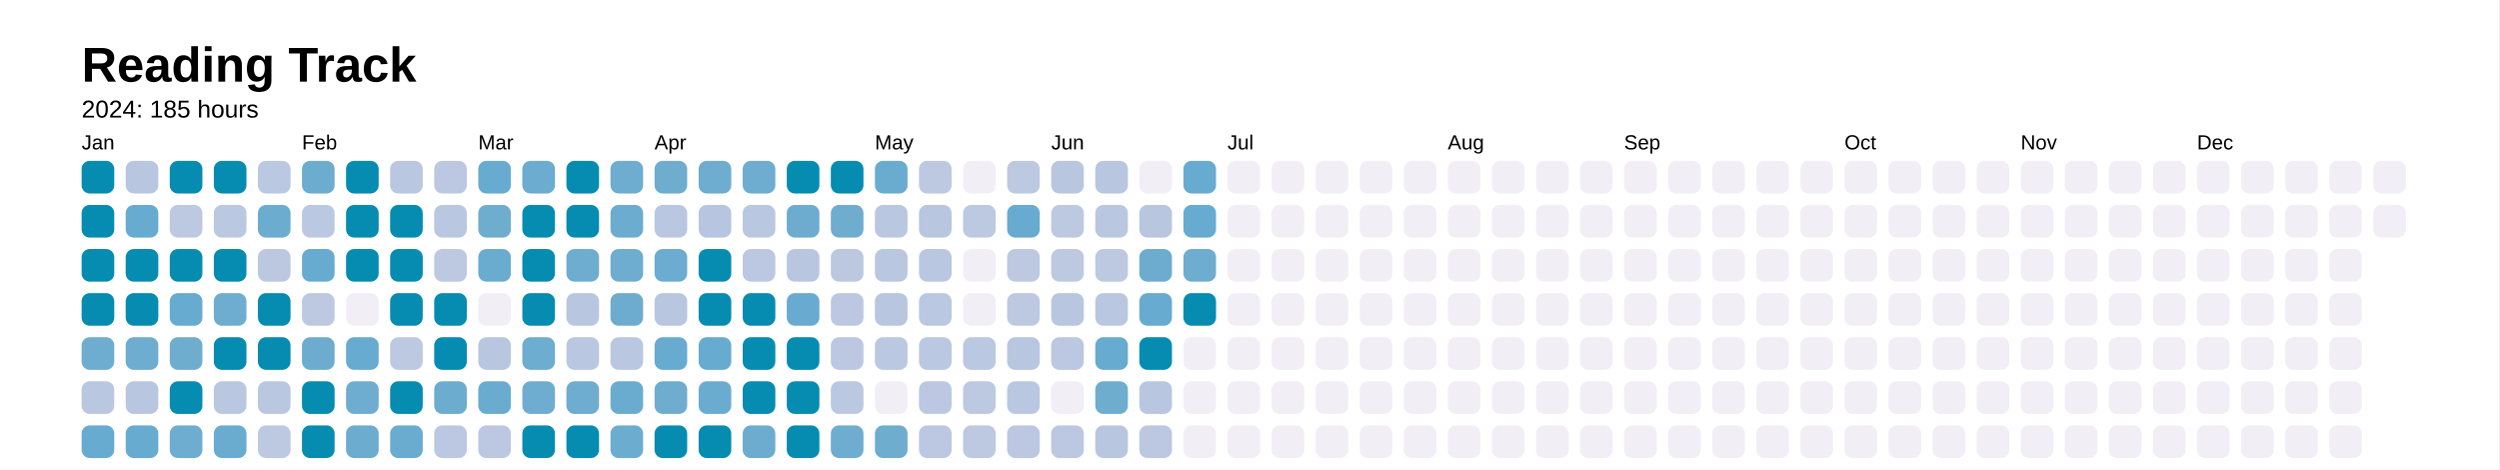
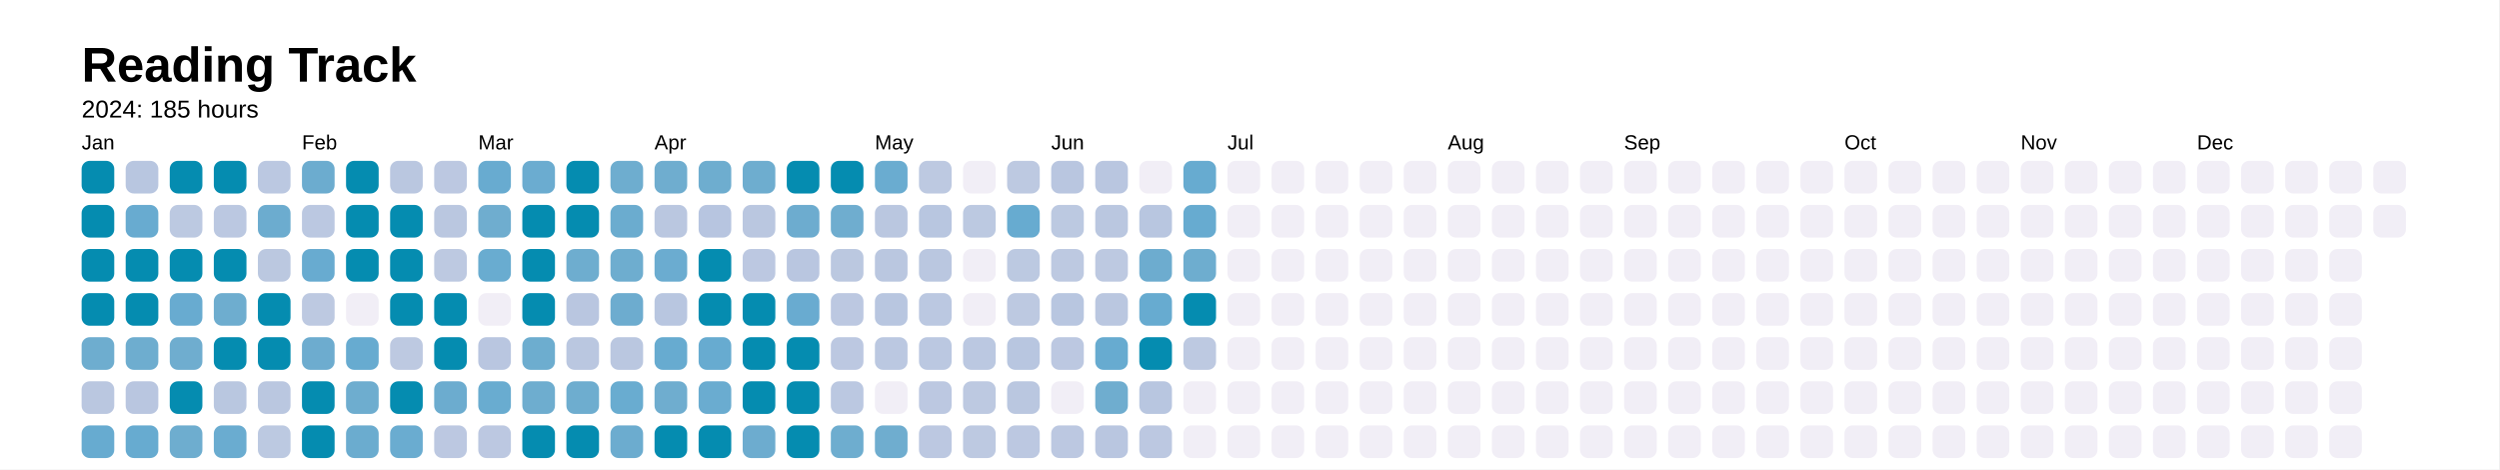
<svg xmlns="http://www.w3.org/2000/svg" baseProfile="full" height="57.5mm" version="1.1" viewBox="0,0,306.2,57.5" width="306.2mm">
  <defs />
  <rect fill="#FFFFFF" height="57.5" width="306.2" x="0" y="0" />
  <text fill="#000000" style="font-size:6px; font-family:Arial; font-weight:bold;" x="10" y="10">Reading Track</text>
  <text fill="#000000" style="font-size:3px; font-family:Arial;" x="10" y="14.4">2024: 185 hours</text>
  <text fill="#000000" style="font-size:2.5px; font-family:Arial" x="10" y="18.3">Jan</text>
  <rect fill="#058cb0" height="4" rx="1" ry="1" width="4" x="10" y="19.7" />
  <rect fill="#058cb0" height="4" rx="1" ry="1" width="4" x="10" y="25.1" />
  <rect fill="#058cb0" height="4" rx="1" ry="1" width="4" x="10" y="30.5" />
  <rect fill="#058cb0" height="4" rx="1" ry="1" width="4" x="10" y="35.9" />
  <rect fill="#6eadcf" height="4" rx="1" ry="1" width="4" x="10" y="41.3" />
  <rect fill="#bac7e0" height="4" rx="1" ry="1" width="4" x="10" y="46.7" />
  <rect fill="#67abd0" height="4" rx="1" ry="1" width="4" x="10" y="52.1" />
  <rect fill="#b8c6e0" height="4" rx="1" ry="1" width="4" x="15.4" y="19.7" />
  <rect fill="#68abd0" height="4" rx="1" ry="1" width="4" x="15.4" y="25.1" />
  <rect fill="#058cb0" height="4" rx="1" ry="1" width="4" x="15.4" y="30.5" />
  <rect fill="#058cb0" height="4" rx="1" ry="1" width="4" x="15.4" y="35.9" />
  <rect fill="#6eadcf" height="4" rx="1" ry="1" width="4" x="15.4" y="41.3" />
  <rect fill="#b9c6e0" height="4" rx="1" ry="1" width="4" x="15.4" y="46.7" />
  <rect fill="#67abd0" height="4" rx="1" ry="1" width="4" x="15.4" y="52.1" />
  <rect fill="#058cb0" height="4" rx="1" ry="1" width="4" x="20.8" y="19.7" />
  <rect fill="#bcc9e1" height="4" rx="1" ry="1" width="4" x="20.8" y="25.1" />
  <rect fill="#058cb0" height="4" rx="1" ry="1" width="4" x="20.8" y="30.5" />
  <rect fill="#68abd0" height="4" rx="1" ry="1" width="4" x="20.8" y="35.9" />
  <rect fill="#6fadcf" height="4" rx="1" ry="1" width="4" x="20.8" y="41.3" />
  <rect fill="#058cb0" height="4" rx="1" ry="1" width="4" x="20.8" y="46.7" />
  <rect fill="#6eadcf" height="4" rx="1" ry="1" width="4" x="20.8" y="52.1" />
  <rect fill="#058cb0" height="4" rx="1" ry="1" width="4" x="26.2" y="19.7" />
  <rect fill="#bbc8e1" height="4" rx="1" ry="1" width="4" x="26.2" y="25.1" />
  <rect fill="#058cb0" height="4" rx="1" ry="1" width="4" x="26.2" y="30.5" />
  <rect fill="#6eadcf" height="4" rx="1" ry="1" width="4" x="26.2" y="35.9" />
  <rect fill="#058cb0" height="4" rx="1" ry="1" width="4" x="26.2" y="41.3" />
  <rect fill="#b9c7e0" height="4" rx="1" ry="1" width="4" x="26.2" y="46.7" />
  <rect fill="#6aacd0" height="4" rx="1" ry="1" width="4" x="26.2" y="52.1" />
  <rect fill="#bbc8e1" height="4" rx="1" ry="1" width="4" x="31.6" y="19.7" />
  <rect fill="#6caccf" height="4" rx="1" ry="1" width="4" x="31.6" y="25.1" />
  <rect fill="#bbc8e0" height="4" rx="1" ry="1" width="4" x="31.6" y="30.5" />
  <rect fill="#058cb0" height="4" rx="1" ry="1" width="4" x="31.6" y="35.9" />
  <rect fill="#058cb0" height="4" rx="1" ry="1" width="4" x="31.6" y="41.3" />
  <rect fill="#bac7e0" height="4" rx="1" ry="1" width="4" x="31.6" y="46.7" />
  <rect fill="#bcc9e1" height="4" rx="1" ry="1" width="4" x="31.6" y="52.1" />
  <text fill="#000000" style="font-size:2.5px; font-family:Arial" x="37.0" y="18.3">Feb</text>
  <rect fill="#6caccf" height="4" rx="1" ry="1" width="4" x="37.0" y="19.7" />
  <rect fill="#bbc8e1" height="4" rx="1" ry="1" width="4" x="37.0" y="25.1" />
  <rect fill="#68abd0" height="4" rx="1" ry="1" width="4" x="37.0" y="30.5" />
  <rect fill="#bdc9e1" height="4" rx="1" ry="1" width="4" x="37.0" y="35.9" />
  <rect fill="#6daccf" height="4" rx="1" ry="1" width="4" x="37.0" y="41.3" />
  <rect fill="#058cb0" height="4" rx="1" ry="1" width="4" x="37.0" y="46.7" />
  <rect fill="#058cb0" height="4" rx="1" ry="1" width="4" x="37.0" y="52.1" />
  <rect fill="#058cb0" height="4" rx="1" ry="1" width="4" x="42.4" y="19.7" />
  <rect fill="#058cb0" height="4" rx="1" ry="1" width="4" x="42.4" y="25.1" />
  <rect fill="#058cb0" height="4" rx="1" ry="1" width="4" x="42.4" y="30.5" />
  <rect fill="#f1eef6" height="4" rx="1" ry="1" width="4" x="42.4" y="35.9" />
  <rect fill="#67abd0" height="4" rx="1" ry="1" width="4" x="42.4" y="41.3" />
  <rect fill="#6eadcf" height="4" rx="1" ry="1" width="4" x="42.4" y="46.7" />
  <rect fill="#6baccf" height="4" rx="1" ry="1" width="4" x="42.4" y="52.1" />
  <rect fill="#bac7e0" height="4" rx="1" ry="1" width="4" x="47.8" y="19.7" />
  <rect fill="#058cb0" height="4" rx="1" ry="1" width="4" x="47.8" y="25.1" />
  <rect fill="#058cb0" height="4" rx="1" ry="1" width="4" x="47.8" y="30.5" />
  <rect fill="#058cb0" height="4" rx="1" ry="1" width="4" x="47.8" y="35.9" />
  <rect fill="#bdc9e1" height="4" rx="1" ry="1" width="4" x="47.8" y="41.3" />
  <rect fill="#058cb0" height="4" rx="1" ry="1" width="4" x="47.8" y="46.7" />
  <rect fill="#6aacd0" height="4" rx="1" ry="1" width="4" x="47.8" y="52.1" />
  <rect fill="#bcc8e1" height="4" rx="1" ry="1" width="4" x="53.2" y="19.7" />
  <rect fill="#bac7e0" height="4" rx="1" ry="1" width="4" x="53.2" y="25.1" />
  <rect fill="#bdc9e1" height="4" rx="1" ry="1" width="4" x="53.2" y="30.5" />
  <rect fill="#058cb0" height="4" rx="1" ry="1" width="4" x="53.2" y="35.9" />
  <rect fill="#058cb0" height="4" rx="1" ry="1" width="4" x="53.2" y="41.3" />
  <rect fill="#6caccf" height="4" rx="1" ry="1" width="4" x="53.2" y="46.7" />
  <rect fill="#bcc8e1" height="4" rx="1" ry="1" width="4" x="53.2" y="52.1" />
  <text fill="#000000" style="font-size:2.5px; font-family:Arial" x="58.6" y="18.3">Mar</text>
  <rect fill="#68abd0" height="4" rx="1" ry="1" width="4" x="58.6" y="19.7" />
  <rect fill="#6fadcf" height="4" rx="1" ry="1" width="4" x="58.6" y="25.1" />
  <rect fill="#69acd0" height="4" rx="1" ry="1" width="4" x="58.6" y="30.5" />
  <rect fill="#f1eef6" height="4" rx="1" ry="1" width="4" x="58.6" y="35.9" />
  <rect fill="#b9c6e0" height="4" rx="1" ry="1" width="4" x="58.6" y="41.3" />
  <rect fill="#69acd0" height="4" rx="1" ry="1" width="4" x="58.6" y="46.7" />
  <rect fill="#bcc8e1" height="4" rx="1" ry="1" width="4" x="58.6" y="52.1" />
  <rect fill="#6bacd0" height="4" rx="1" ry="1" width="4" x="64" y="19.7" />
  <rect fill="#058cb0" height="4" rx="1" ry="1" width="4" x="64" y="25.1" />
  <rect fill="#058cb0" height="4" rx="1" ry="1" width="4" x="64" y="30.5" />
  <rect fill="#058cb0" height="4" rx="1" ry="1" width="4" x="64" y="35.9" />
  <rect fill="#6dadcf" height="4" rx="1" ry="1" width="4" x="64" y="41.3" />
  <rect fill="#6eadcf" height="4" rx="1" ry="1" width="4" x="64" y="46.7" />
  <rect fill="#058cb0" height="4" rx="1" ry="1" width="4" x="64" y="52.1" />
  <rect fill="#058cb0" height="4" rx="1" ry="1" width="4" x="69.4" y="19.7" />
  <rect fill="#058cb0" height="4" rx="1" ry="1" width="4" x="69.4" y="25.1" />
  <rect fill="#6eadcf" height="4" rx="1" ry="1" width="4" x="69.4" y="30.5" />
  <rect fill="#b9c6e0" height="4" rx="1" ry="1" width="4" x="69.4" y="35.9" />
  <rect fill="#bac7e0" height="4" rx="1" ry="1" width="4" x="69.4" y="41.3" />
  <rect fill="#6eadcf" height="4" rx="1" ry="1" width="4" x="69.4" y="46.7" />
  <rect fill="#058cb0" height="4" rx="1" ry="1" width="4" x="69.4" y="52.1" />
  <rect fill="#6eadcf" height="4" rx="1" ry="1" width="4" x="74.8" y="19.7" />
  <rect fill="#6baccf" height="4" rx="1" ry="1" width="4" x="74.8" y="25.1" />
  <rect fill="#6eadcf" height="4" rx="1" ry="1" width="4" x="74.8" y="30.5" />
  <rect fill="#6daccf" height="4" rx="1" ry="1" width="4" x="74.8" y="35.9" />
  <rect fill="#bac7e0" height="4" rx="1" ry="1" width="4" x="74.8" y="41.3" />
  <rect fill="#69acd0" height="4" rx="1" ry="1" width="4" x="74.8" y="46.7" />
  <rect fill="#6caccf" height="4" rx="1" ry="1" width="4" x="74.8" y="52.1" />
  <text fill="#000000" style="font-size:2.5px; font-family:Arial" x="80.2" y="18.3">Apr</text>
  <rect fill="#6fadcf" height="4" rx="1" ry="1" width="4" x="80.2" y="19.7" />
  <rect fill="#bac7e0" height="4" rx="1" ry="1" width="4" x="80.2" y="25.1" />
  <rect fill="#6bacd0" height="4" rx="1" ry="1" width="4" x="80.2" y="30.5" />
  <rect fill="#b8c6e0" height="4" rx="1" ry="1" width="4" x="80.2" y="35.9" />
  <rect fill="#67abd0" height="4" rx="1" ry="1" width="4" x="80.2" y="41.3" />
  <rect fill="#6fadcf" height="4" rx="1" ry="1" width="4" x="80.2" y="46.7" />
  <rect fill="#058cb0" height="4" rx="1" ry="1" width="4" x="80.2" y="52.1" />
  <rect fill="#6eadcf" height="4" rx="1" ry="1" width="4" x="85.6" y="19.7" />
  <rect fill="#b7c5e0" height="4" rx="1" ry="1" width="4" x="85.6" y="25.1" />
  <rect fill="#058cb0" height="4" rx="1" ry="1" width="4" x="85.6" y="30.5" />
  <rect fill="#058cb0" height="4" rx="1" ry="1" width="4" x="85.6" y="35.9" />
  <rect fill="#67abd0" height="4" rx="1" ry="1" width="4" x="85.6" y="41.3" />
  <rect fill="#6aacd0" height="4" rx="1" ry="1" width="4" x="85.6" y="46.7" />
  <rect fill="#058cb0" height="4" rx="1" ry="1" width="4" x="85.6" y="52.1" />
  <rect fill="#6eadcf" height="4" rx="1" ry="1" width="4" x="91" y="19.7" />
  <rect fill="#bac7e0" height="4" rx="1" ry="1" width="4" x="91" y="25.1" />
  <rect fill="#bcc8e1" height="4" rx="1" ry="1" width="4" x="91" y="30.5" />
  <rect fill="#058cb0" height="4" rx="1" ry="1" width="4" x="91" y="35.9" />
  <rect fill="#058cb0" height="4" rx="1" ry="1" width="4" x="91" y="41.3" />
  <rect fill="#058cb0" height="4" rx="1" ry="1" width="4" x="91" y="46.7" />
  <rect fill="#6daccf" height="4" rx="1" ry="1" width="4" x="91" y="52.1" />
  <rect fill="#058cb0" height="4" rx="1" ry="1" width="4" x="96.4" y="19.7" />
  <rect fill="#6daccf" height="4" rx="1" ry="1" width="4" x="96.4" y="25.1" />
  <rect fill="#b9c6e0" height="4" rx="1" ry="1" width="4" x="96.4" y="30.5" />
  <rect fill="#69abd0" height="4" rx="1" ry="1" width="4" x="96.4" y="35.9" />
  <rect fill="#058cb0" height="4" rx="1" ry="1" width="4" x="96.4" y="41.3" />
  <rect fill="#058cb0" height="4" rx="1" ry="1" width="4" x="96.4" y="46.7" />
  <rect fill="#058cb0" height="4" rx="1" ry="1" width="4" x="96.4" y="52.1" />
  <rect fill="#058cb0" height="4" rx="1" ry="1" width="4" x="101.8" y="19.7" />
  <rect fill="#6fadcf" height="4" rx="1" ry="1" width="4" x="101.8" y="25.1" />
  <rect fill="#bbc8e0" height="4" rx="1" ry="1" width="4" x="101.8" y="30.5" />
  <rect fill="#bcc8e1" height="4" rx="1" ry="1" width="4" x="101.8" y="35.9" />
  <rect fill="#bcc8e1" height="4" rx="1" ry="1" width="4" x="101.8" y="41.3" />
  <rect fill="#bbc8e1" height="4" rx="1" ry="1" width="4" x="101.8" y="46.7" />
  <rect fill="#6eadcf" height="4" rx="1" ry="1" width="4" x="101.8" y="52.1" />
  <text fill="#000000" style="font-size:2.5px; font-family:Arial" x="107.2" y="18.3">May</text>
  <rect fill="#6aacd0" height="4" rx="1" ry="1" width="4" x="107.2" y="19.7" />
  <rect fill="#bac7e0" height="4" rx="1" ry="1" width="4" x="107.2" y="25.1" />
  <rect fill="#bac7e0" height="4" rx="1" ry="1" width="4" x="107.2" y="30.5" />
  <rect fill="#b8c6e0" height="4" rx="1" ry="1" width="4" x="107.2" y="35.9" />
  <rect fill="#bbc8e1" height="4" rx="1" ry="1" width="4" x="107.2" y="41.3" />
  <rect fill="#f1eef6" height="4" rx="1" ry="1" width="4" x="107.2" y="46.7" />
  <rect fill="#6fadcf" height="4" rx="1" ry="1" width="4" x="107.2" y="52.1" />
  <rect fill="#bdc9e1" height="4" rx="1" ry="1" width="4" x="112.6" y="19.7" />
  <rect fill="#b8c6e0" height="4" rx="1" ry="1" width="4" x="112.6" y="25.1" />
  <rect fill="#bac7e0" height="4" rx="1" ry="1" width="4" x="112.6" y="30.5" />
  <rect fill="#bbc8e1" height="4" rx="1" ry="1" width="4" x="112.6" y="35.9" />
  <rect fill="#bbc8e1" height="4" rx="1" ry="1" width="4" x="112.6" y="41.3" />
  <rect fill="#bcc8e1" height="4" rx="1" ry="1" width="4" x="112.6" y="46.7" />
  <rect fill="#bcc8e1" height="4" rx="1" ry="1" width="4" x="112.6" y="52.1" />
  <rect fill="#f1eef6" height="4" rx="1" ry="1" width="4" x="118" y="19.7" />
  <rect fill="#bcc9e1" height="4" rx="1" ry="1" width="4" x="118" y="25.1" />
  <rect fill="#f1eef6" height="4" rx="1" ry="1" width="4" x="118" y="30.5" />
  <rect fill="#f1eef6" height="4" rx="1" ry="1" width="4" x="118" y="35.9" />
  <rect fill="#bbc8e1" height="4" rx="1" ry="1" width="4" x="118" y="41.3" />
  <rect fill="#bdc9e1" height="4" rx="1" ry="1" width="4" x="118" y="46.7" />
  <rect fill="#bdc9e1" height="4" rx="1" ry="1" width="4" x="118" y="52.1" />
  <rect fill="#bdc9e1" height="4" rx="1" ry="1" width="4" x="123.4" y="19.7" />
  <rect fill="#67abd0" height="4" rx="1" ry="1" width="4" x="123.4" y="25.1" />
  <rect fill="#bcc9e1" height="4" rx="1" ry="1" width="4" x="123.4" y="30.5" />
  <rect fill="#bdc9e1" height="4" rx="1" ry="1" width="4" x="123.4" y="35.9" />
  <rect fill="#b8c6e0" height="4" rx="1" ry="1" width="4" x="123.4" y="41.3" />
  <rect fill="#bac7e0" height="4" rx="1" ry="1" width="4" x="123.4" y="46.7" />
  <rect fill="#bcc8e1" height="4" rx="1" ry="1" width="4" x="123.4" y="52.1" />
  <text fill="#000000" style="font-size:2.5px; font-family:Arial" x="128.8" y="18.3">Jun</text>
  <rect fill="#b9c6e0" height="4" rx="1" ry="1" width="4" x="128.8" y="19.7" />
  <rect fill="#bcc9e1" height="4" rx="1" ry="1" width="4" x="128.8" y="25.1" />
  <rect fill="#bdc9e1" height="4" rx="1" ry="1" width="4" x="128.8" y="30.5" />
  <rect fill="#b8c6e0" height="4" rx="1" ry="1" width="4" x="128.8" y="35.9" />
  <rect fill="#bcc8e1" height="4" rx="1" ry="1" width="4" x="128.8" y="41.3" />
  <rect fill="#f1eef6" height="4" rx="1" ry="1" width="4" x="128.8" y="46.7" />
  <rect fill="#bcc8e1" height="4" rx="1" ry="1" width="4" x="128.8" y="52.1" />
  <rect fill="#b9c6e0" height="4" rx="1" ry="1" width="4" x="134.2" y="19.7" />
  <rect fill="#bac7e0" height="4" rx="1" ry="1" width="4" x="134.2" y="25.1" />
  <rect fill="#bdc9e1" height="4" rx="1" ry="1" width="4" x="134.2" y="30.5" />
  <rect fill="#bac7e0" height="4" rx="1" ry="1" width="4" x="134.2" y="35.9" />
  <rect fill="#67abd0" height="4" rx="1" ry="1" width="4" x="134.2" y="41.3" />
  <rect fill="#6fadcf" height="4" rx="1" ry="1" width="4" x="134.2" y="46.7" />
  <rect fill="#b9c6e0" height="4" rx="1" ry="1" width="4" x="134.2" y="52.1" />
  <rect fill="#f1eef6" height="4" rx="1" ry="1" width="4" x="139.6" y="19.7" />
  <rect fill="#b8c6e0" height="4" rx="1" ry="1" width="4" x="139.6" y="25.1" />
  <rect fill="#6daccf" height="4" rx="1" ry="1" width="4" x="139.6" y="30.5" />
  <rect fill="#67abd0" height="4" rx="1" ry="1" width="4" x="139.6" y="35.9" />
  <rect fill="#058cb0" height="4" rx="1" ry="1" width="4" x="139.6" y="41.3" />
  <rect fill="#b8c6e0" height="4" rx="1" ry="1" width="4" x="139.6" y="46.7" />
  <rect fill="#bcc8e1" height="4" rx="1" ry="1" width="4" x="139.6" y="52.1" />
  <rect fill="#67abd0" height="4" rx="1" ry="1" width="4" x="145" y="19.7" />
  <rect fill="#67abd0" height="4" rx="1" ry="1" width="4" x="145" y="25.1" />
  <rect fill="#6eadcf" height="4" rx="1" ry="1" width="4" x="145" y="30.5" />
  <rect fill="#058cb0" height="4" rx="1" ry="1" width="4" x="145" y="35.9" />
-   <rect fill="#f1eef6" height="4" rx="1" ry="1" width="4" x="145" y="41.3" />
+   <rect fill="#bdc9e1" height="4" rx="1" ry="1" width="4" x="145" y="41.3" />
  <rect fill="#f1eef6" height="4" rx="1" ry="1" width="4" x="145" y="46.7" />
  <rect fill="#f1eef6" height="4" rx="1" ry="1" width="4" x="145" y="52.1" />
  <text fill="#000000" style="font-size:2.5px; font-family:Arial" x="150.4" y="18.3">Jul</text>
  <rect fill="#f1eef6" height="4" rx="1" ry="1" width="4" x="150.4" y="19.7" />
  <rect fill="#f1eef6" height="4" rx="1" ry="1" width="4" x="150.4" y="25.1" />
  <rect fill="#f1eef6" height="4" rx="1" ry="1" width="4" x="150.4" y="30.5" />
  <rect fill="#f1eef6" height="4" rx="1" ry="1" width="4" x="150.4" y="35.9" />
  <rect fill="#f1eef6" height="4" rx="1" ry="1" width="4" x="150.4" y="41.3" />
  <rect fill="#f1eef6" height="4" rx="1" ry="1" width="4" x="150.4" y="46.7" />
  <rect fill="#f1eef6" height="4" rx="1" ry="1" width="4" x="150.4" y="52.1" />
  <rect fill="#f1eef6" height="4" rx="1" ry="1" width="4" x="155.8" y="19.7" />
  <rect fill="#f1eef6" height="4" rx="1" ry="1" width="4" x="155.8" y="25.1" />
  <rect fill="#f1eef6" height="4" rx="1" ry="1" width="4" x="155.8" y="30.5" />
  <rect fill="#f1eef6" height="4" rx="1" ry="1" width="4" x="155.8" y="35.9" />
  <rect fill="#f1eef6" height="4" rx="1" ry="1" width="4" x="155.8" y="41.3" />
  <rect fill="#f1eef6" height="4" rx="1" ry="1" width="4" x="155.8" y="46.7" />
  <rect fill="#f1eef6" height="4" rx="1" ry="1" width="4" x="155.8" y="52.1" />
  <rect fill="#f1eef6" height="4" rx="1" ry="1" width="4" x="161.2" y="19.7" />
  <rect fill="#f1eef6" height="4" rx="1" ry="1" width="4" x="161.2" y="25.1" />
  <rect fill="#f1eef6" height="4" rx="1" ry="1" width="4" x="161.2" y="30.5" />
  <rect fill="#f1eef6" height="4" rx="1" ry="1" width="4" x="161.2" y="35.9" />
  <rect fill="#f1eef6" height="4" rx="1" ry="1" width="4" x="161.2" y="41.3" />
  <rect fill="#f1eef6" height="4" rx="1" ry="1" width="4" x="161.2" y="46.7" />
  <rect fill="#f1eef6" height="4" rx="1" ry="1" width="4" x="161.2" y="52.1" />
  <rect fill="#f1eef6" height="4" rx="1" ry="1" width="4" x="166.6" y="19.7" />
  <rect fill="#f1eef6" height="4" rx="1" ry="1" width="4" x="166.6" y="25.1" />
  <rect fill="#f1eef6" height="4" rx="1" ry="1" width="4" x="166.6" y="30.5" />
  <rect fill="#f1eef6" height="4" rx="1" ry="1" width="4" x="166.6" y="35.9" />
  <rect fill="#f1eef6" height="4" rx="1" ry="1" width="4" x="166.6" y="41.3" />
  <rect fill="#f1eef6" height="4" rx="1" ry="1" width="4" x="166.6" y="46.7" />
  <rect fill="#f1eef6" height="4" rx="1" ry="1" width="4" x="166.6" y="52.1" />
  <rect fill="#f1eef6" height="4" rx="1" ry="1" width="4" x="172" y="19.7" />
  <rect fill="#f1eef6" height="4" rx="1" ry="1" width="4" x="172" y="25.1" />
  <rect fill="#f1eef6" height="4" rx="1" ry="1" width="4" x="172" y="30.5" />
  <rect fill="#f1eef6" height="4" rx="1" ry="1" width="4" x="172" y="35.9" />
  <rect fill="#f1eef6" height="4" rx="1" ry="1" width="4" x="172" y="41.3" />
  <rect fill="#f1eef6" height="4" rx="1" ry="1" width="4" x="172" y="46.7" />
  <rect fill="#f1eef6" height="4" rx="1" ry="1" width="4" x="172" y="52.1" />
  <text fill="#000000" style="font-size:2.5px; font-family:Arial" x="177.4" y="18.3">Aug</text>
  <rect fill="#f1eef6" height="4" rx="1" ry="1" width="4" x="177.4" y="19.7" />
  <rect fill="#f1eef6" height="4" rx="1" ry="1" width="4" x="177.4" y="25.1" />
  <rect fill="#f1eef6" height="4" rx="1" ry="1" width="4" x="177.4" y="30.5" />
  <rect fill="#f1eef6" height="4" rx="1" ry="1" width="4" x="177.4" y="35.9" />
  <rect fill="#f1eef6" height="4" rx="1" ry="1" width="4" x="177.4" y="41.3" />
  <rect fill="#f1eef6" height="4" rx="1" ry="1" width="4" x="177.4" y="46.7" />
  <rect fill="#f1eef6" height="4" rx="1" ry="1" width="4" x="177.4" y="52.1" />
  <rect fill="#f1eef6" height="4" rx="1" ry="1" width="4" x="182.8" y="19.7" />
  <rect fill="#f1eef6" height="4" rx="1" ry="1" width="4" x="182.8" y="25.1" />
  <rect fill="#f1eef6" height="4" rx="1" ry="1" width="4" x="182.8" y="30.5" />
  <rect fill="#f1eef6" height="4" rx="1" ry="1" width="4" x="182.8" y="35.9" />
  <rect fill="#f1eef6" height="4" rx="1" ry="1" width="4" x="182.8" y="41.3" />
  <rect fill="#f1eef6" height="4" rx="1" ry="1" width="4" x="182.8" y="46.7" />
  <rect fill="#f1eef6" height="4" rx="1" ry="1" width="4" x="182.8" y="52.1" />
  <rect fill="#f1eef6" height="4" rx="1" ry="1" width="4" x="188.2" y="19.7" />
  <rect fill="#f1eef6" height="4" rx="1" ry="1" width="4" x="188.2" y="25.1" />
  <rect fill="#f1eef6" height="4" rx="1" ry="1" width="4" x="188.2" y="30.5" />
  <rect fill="#f1eef6" height="4" rx="1" ry="1" width="4" x="188.2" y="35.9" />
  <rect fill="#f1eef6" height="4" rx="1" ry="1" width="4" x="188.2" y="41.3" />
  <rect fill="#f1eef6" height="4" rx="1" ry="1" width="4" x="188.2" y="46.7" />
  <rect fill="#f1eef6" height="4" rx="1" ry="1" width="4" x="188.2" y="52.1" />
  <rect fill="#f1eef6" height="4" rx="1" ry="1" width="4" x="193.6" y="19.7" />
  <rect fill="#f1eef6" height="4" rx="1" ry="1" width="4" x="193.6" y="25.1" />
  <rect fill="#f1eef6" height="4" rx="1" ry="1" width="4" x="193.6" y="30.5" />
  <rect fill="#f1eef6" height="4" rx="1" ry="1" width="4" x="193.6" y="35.9" />
  <rect fill="#f1eef6" height="4" rx="1" ry="1" width="4" x="193.6" y="41.3" />
  <rect fill="#f1eef6" height="4" rx="1" ry="1" width="4" x="193.6" y="46.7" />
  <rect fill="#f1eef6" height="4" rx="1" ry="1" width="4" x="193.6" y="52.1" />
  <text fill="#000000" style="font-size:2.5px; font-family:Arial" x="199" y="18.3">Sep</text>
  <rect fill="#f1eef6" height="4" rx="1" ry="1" width="4" x="199" y="19.7" />
  <rect fill="#f1eef6" height="4" rx="1" ry="1" width="4" x="199" y="25.1" />
  <rect fill="#f1eef6" height="4" rx="1" ry="1" width="4" x="199" y="30.5" />
  <rect fill="#f1eef6" height="4" rx="1" ry="1" width="4" x="199" y="35.9" />
  <rect fill="#f1eef6" height="4" rx="1" ry="1" width="4" x="199" y="41.3" />
  <rect fill="#f1eef6" height="4" rx="1" ry="1" width="4" x="199" y="46.7" />
  <rect fill="#f1eef6" height="4" rx="1" ry="1" width="4" x="199" y="52.1" />
  <rect fill="#f1eef6" height="4" rx="1" ry="1" width="4" x="204.4" y="19.7" />
  <rect fill="#f1eef6" height="4" rx="1" ry="1" width="4" x="204.4" y="25.1" />
  <rect fill="#f1eef6" height="4" rx="1" ry="1" width="4" x="204.4" y="30.5" />
  <rect fill="#f1eef6" height="4" rx="1" ry="1" width="4" x="204.4" y="35.9" />
  <rect fill="#f1eef6" height="4" rx="1" ry="1" width="4" x="204.4" y="41.3" />
  <rect fill="#f1eef6" height="4" rx="1" ry="1" width="4" x="204.4" y="46.7" />
  <rect fill="#f1eef6" height="4" rx="1" ry="1" width="4" x="204.4" y="52.1" />
  <rect fill="#f1eef6" height="4" rx="1" ry="1" width="4" x="209.8" y="19.7" />
  <rect fill="#f1eef6" height="4" rx="1" ry="1" width="4" x="209.8" y="25.1" />
  <rect fill="#f1eef6" height="4" rx="1" ry="1" width="4" x="209.8" y="30.5" />
  <rect fill="#f1eef6" height="4" rx="1" ry="1" width="4" x="209.8" y="35.9" />
  <rect fill="#f1eef6" height="4" rx="1" ry="1" width="4" x="209.8" y="41.3" />
  <rect fill="#f1eef6" height="4" rx="1" ry="1" width="4" x="209.8" y="46.7" />
  <rect fill="#f1eef6" height="4" rx="1" ry="1" width="4" x="209.8" y="52.1" />
  <rect fill="#f1eef6" height="4" rx="1" ry="1" width="4" x="215.2" y="19.7" />
  <rect fill="#f1eef6" height="4" rx="1" ry="1" width="4" x="215.2" y="25.1" />
  <rect fill="#f1eef6" height="4" rx="1" ry="1" width="4" x="215.2" y="30.5" />
  <rect fill="#f1eef6" height="4" rx="1" ry="1" width="4" x="215.2" y="35.9" />
  <rect fill="#f1eef6" height="4" rx="1" ry="1" width="4" x="215.2" y="41.3" />
  <rect fill="#f1eef6" height="4" rx="1" ry="1" width="4" x="215.2" y="46.7" />
  <rect fill="#f1eef6" height="4" rx="1" ry="1" width="4" x="215.2" y="52.1" />
  <rect fill="#f1eef6" height="4" rx="1" ry="1" width="4" x="220.6" y="19.7" />
  <rect fill="#f1eef6" height="4" rx="1" ry="1" width="4" x="220.6" y="25.1" />
  <rect fill="#f1eef6" height="4" rx="1" ry="1" width="4" x="220.6" y="30.5" />
  <rect fill="#f1eef6" height="4" rx="1" ry="1" width="4" x="220.6" y="35.9" />
  <rect fill="#f1eef6" height="4" rx="1" ry="1" width="4" x="220.6" y="41.3" />
  <rect fill="#f1eef6" height="4" rx="1" ry="1" width="4" x="220.6" y="46.7" />
  <rect fill="#f1eef6" height="4" rx="1" ry="1" width="4" x="220.6" y="52.1" />
  <text fill="#000000" style="font-size:2.5px; font-family:Arial" x="226" y="18.3">Oct</text>
  <rect fill="#f1eef6" height="4" rx="1" ry="1" width="4" x="226" y="19.7" />
  <rect fill="#f1eef6" height="4" rx="1" ry="1" width="4" x="226" y="25.1" />
  <rect fill="#f1eef6" height="4" rx="1" ry="1" width="4" x="226" y="30.5" />
  <rect fill="#f1eef6" height="4" rx="1" ry="1" width="4" x="226" y="35.9" />
  <rect fill="#f1eef6" height="4" rx="1" ry="1" width="4" x="226" y="41.3" />
  <rect fill="#f1eef6" height="4" rx="1" ry="1" width="4" x="226" y="46.7" />
  <rect fill="#f1eef6" height="4" rx="1" ry="1" width="4" x="226" y="52.1" />
  <rect fill="#f1eef6" height="4" rx="1" ry="1" width="4" x="231.4" y="19.7" />
  <rect fill="#f1eef6" height="4" rx="1" ry="1" width="4" x="231.4" y="25.1" />
  <rect fill="#f1eef6" height="4" rx="1" ry="1" width="4" x="231.4" y="30.5" />
  <rect fill="#f1eef6" height="4" rx="1" ry="1" width="4" x="231.4" y="35.9" />
  <rect fill="#f1eef6" height="4" rx="1" ry="1" width="4" x="231.4" y="41.3" />
  <rect fill="#f1eef6" height="4" rx="1" ry="1" width="4" x="231.4" y="46.7" />
  <rect fill="#f1eef6" height="4" rx="1" ry="1" width="4" x="231.4" y="52.1" />
  <rect fill="#f1eef6" height="4" rx="1" ry="1" width="4" x="236.8" y="19.7" />
  <rect fill="#f1eef6" height="4" rx="1" ry="1" width="4" x="236.8" y="25.1" />
  <rect fill="#f1eef6" height="4" rx="1" ry="1" width="4" x="236.8" y="30.5" />
  <rect fill="#f1eef6" height="4" rx="1" ry="1" width="4" x="236.8" y="35.9" />
  <rect fill="#f1eef6" height="4" rx="1" ry="1" width="4" x="236.8" y="41.3" />
  <rect fill="#f1eef6" height="4" rx="1" ry="1" width="4" x="236.8" y="46.7" />
  <rect fill="#f1eef6" height="4" rx="1" ry="1" width="4" x="236.8" y="52.1" />
  <rect fill="#f1eef6" height="4" rx="1" ry="1" width="4" x="242.2" y="19.7" />
  <rect fill="#f1eef6" height="4" rx="1" ry="1" width="4" x="242.2" y="25.1" />
  <rect fill="#f1eef6" height="4" rx="1" ry="1" width="4" x="242.2" y="30.5" />
  <rect fill="#f1eef6" height="4" rx="1" ry="1" width="4" x="242.2" y="35.9" />
  <rect fill="#f1eef6" height="4" rx="1" ry="1" width="4" x="242.2" y="41.3" />
  <rect fill="#f1eef6" height="4" rx="1" ry="1" width="4" x="242.2" y="46.7" />
  <rect fill="#f1eef6" height="4" rx="1" ry="1" width="4" x="242.2" y="52.1" />
  <text fill="#000000" style="font-size:2.5px; font-family:Arial" x="247.6" y="18.3">Nov</text>
  <rect fill="#f1eef6" height="4" rx="1" ry="1" width="4" x="247.6" y="19.7" />
  <rect fill="#f1eef6" height="4" rx="1" ry="1" width="4" x="247.6" y="25.1" />
  <rect fill="#f1eef6" height="4" rx="1" ry="1" width="4" x="247.6" y="30.5" />
  <rect fill="#f1eef6" height="4" rx="1" ry="1" width="4" x="247.6" y="35.9" />
  <rect fill="#f1eef6" height="4" rx="1" ry="1" width="4" x="247.6" y="41.3" />
  <rect fill="#f1eef6" height="4" rx="1" ry="1" width="4" x="247.6" y="46.7" />
  <rect fill="#f1eef6" height="4" rx="1" ry="1" width="4" x="247.6" y="52.1" />
  <rect fill="#f1eef6" height="4" rx="1" ry="1" width="4" x="253" y="19.7" />
  <rect fill="#f1eef6" height="4" rx="1" ry="1" width="4" x="253" y="25.1" />
  <rect fill="#f1eef6" height="4" rx="1" ry="1" width="4" x="253" y="30.5" />
  <rect fill="#f1eef6" height="4" rx="1" ry="1" width="4" x="253" y="35.9" />
  <rect fill="#f1eef6" height="4" rx="1" ry="1" width="4" x="253" y="41.3" />
  <rect fill="#f1eef6" height="4" rx="1" ry="1" width="4" x="253" y="46.7" />
  <rect fill="#f1eef6" height="4" rx="1" ry="1" width="4" x="253" y="52.1" />
  <rect fill="#f1eef6" height="4" rx="1" ry="1" width="4" x="258.4" y="19.7" />
  <rect fill="#f1eef6" height="4" rx="1" ry="1" width="4" x="258.4" y="25.1" />
  <rect fill="#f1eef6" height="4" rx="1" ry="1" width="4" x="258.4" y="30.5" />
  <rect fill="#f1eef6" height="4" rx="1" ry="1" width="4" x="258.4" y="35.9" />
  <rect fill="#f1eef6" height="4" rx="1" ry="1" width="4" x="258.4" y="41.3" />
  <rect fill="#f1eef6" height="4" rx="1" ry="1" width="4" x="258.4" y="46.7" />
  <rect fill="#f1eef6" height="4" rx="1" ry="1" width="4" x="258.4" y="52.1" />
  <rect fill="#f1eef6" height="4" rx="1" ry="1" width="4" x="263.8" y="19.7" />
  <rect fill="#f1eef6" height="4" rx="1" ry="1" width="4" x="263.8" y="25.1" />
  <rect fill="#f1eef6" height="4" rx="1" ry="1" width="4" x="263.8" y="30.5" />
  <rect fill="#f1eef6" height="4" rx="1" ry="1" width="4" x="263.8" y="35.9" />
  <rect fill="#f1eef6" height="4" rx="1" ry="1" width="4" x="263.8" y="41.3" />
  <rect fill="#f1eef6" height="4" rx="1" ry="1" width="4" x="263.8" y="46.7" />
  <rect fill="#f1eef6" height="4" rx="1" ry="1" width="4" x="263.8" y="52.1" />
  <text fill="#000000" style="font-size:2.5px; font-family:Arial" x="269.2" y="18.3">Dec</text>
  <rect fill="#f1eef6" height="4" rx="1" ry="1" width="4" x="269.2" y="19.7" />
  <rect fill="#f1eef6" height="4" rx="1" ry="1" width="4" x="269.2" y="25.1" />
  <rect fill="#f1eef6" height="4" rx="1" ry="1" width="4" x="269.2" y="30.5" />
  <rect fill="#f1eef6" height="4" rx="1" ry="1" width="4" x="269.2" y="35.9" />
  <rect fill="#f1eef6" height="4" rx="1" ry="1" width="4" x="269.2" y="41.3" />
  <rect fill="#f1eef6" height="4" rx="1" ry="1" width="4" x="269.2" y="46.7" />
  <rect fill="#f1eef6" height="4" rx="1" ry="1" width="4" x="269.2" y="52.1" />
  <rect fill="#f1eef6" height="4" rx="1" ry="1" width="4" x="274.6" y="19.7" />
  <rect fill="#f1eef6" height="4" rx="1" ry="1" width="4" x="274.6" y="25.1" />
  <rect fill="#f1eef6" height="4" rx="1" ry="1" width="4" x="274.6" y="30.5" />
  <rect fill="#f1eef6" height="4" rx="1" ry="1" width="4" x="274.6" y="35.9" />
  <rect fill="#f1eef6" height="4" rx="1" ry="1" width="4" x="274.6" y="41.3" />
  <rect fill="#f1eef6" height="4" rx="1" ry="1" width="4" x="274.6" y="46.7" />
  <rect fill="#f1eef6" height="4" rx="1" ry="1" width="4" x="274.6" y="52.1" />
  <rect fill="#f1eef6" height="4" rx="1" ry="1" width="4" x="280" y="19.7" />
  <rect fill="#f1eef6" height="4" rx="1" ry="1" width="4" x="280" y="25.1" />
  <rect fill="#f1eef6" height="4" rx="1" ry="1" width="4" x="280" y="30.5" />
  <rect fill="#f1eef6" height="4" rx="1" ry="1" width="4" x="280" y="35.9" />
  <rect fill="#f1eef6" height="4" rx="1" ry="1" width="4" x="280" y="41.3" />
  <rect fill="#f1eef6" height="4" rx="1" ry="1" width="4" x="280" y="46.7" />
  <rect fill="#f1eef6" height="4" rx="1" ry="1" width="4" x="280" y="52.1" />
  <rect fill="#f1eef6" height="4" rx="1" ry="1" width="4" x="285.4" y="19.7" />
  <rect fill="#f1eef6" height="4" rx="1" ry="1" width="4" x="285.4" y="25.1" />
  <rect fill="#f1eef6" height="4" rx="1" ry="1" width="4" x="285.4" y="30.5" />
  <rect fill="#f1eef6" height="4" rx="1" ry="1" width="4" x="285.4" y="35.9" />
  <rect fill="#f1eef6" height="4" rx="1" ry="1" width="4" x="285.4" y="41.3" />
  <rect fill="#f1eef6" height="4" rx="1" ry="1" width="4" x="285.4" y="46.7" />
  <rect fill="#f1eef6" height="4" rx="1" ry="1" width="4" x="285.4" y="52.1" />
  <rect fill="#f1eef6" height="4" rx="1" ry="1" width="4" x="290.8" y="19.7" />
  <rect fill="#f1eef6" height="4" rx="1" ry="1" width="4" x="290.8" y="25.1" />
</svg>
